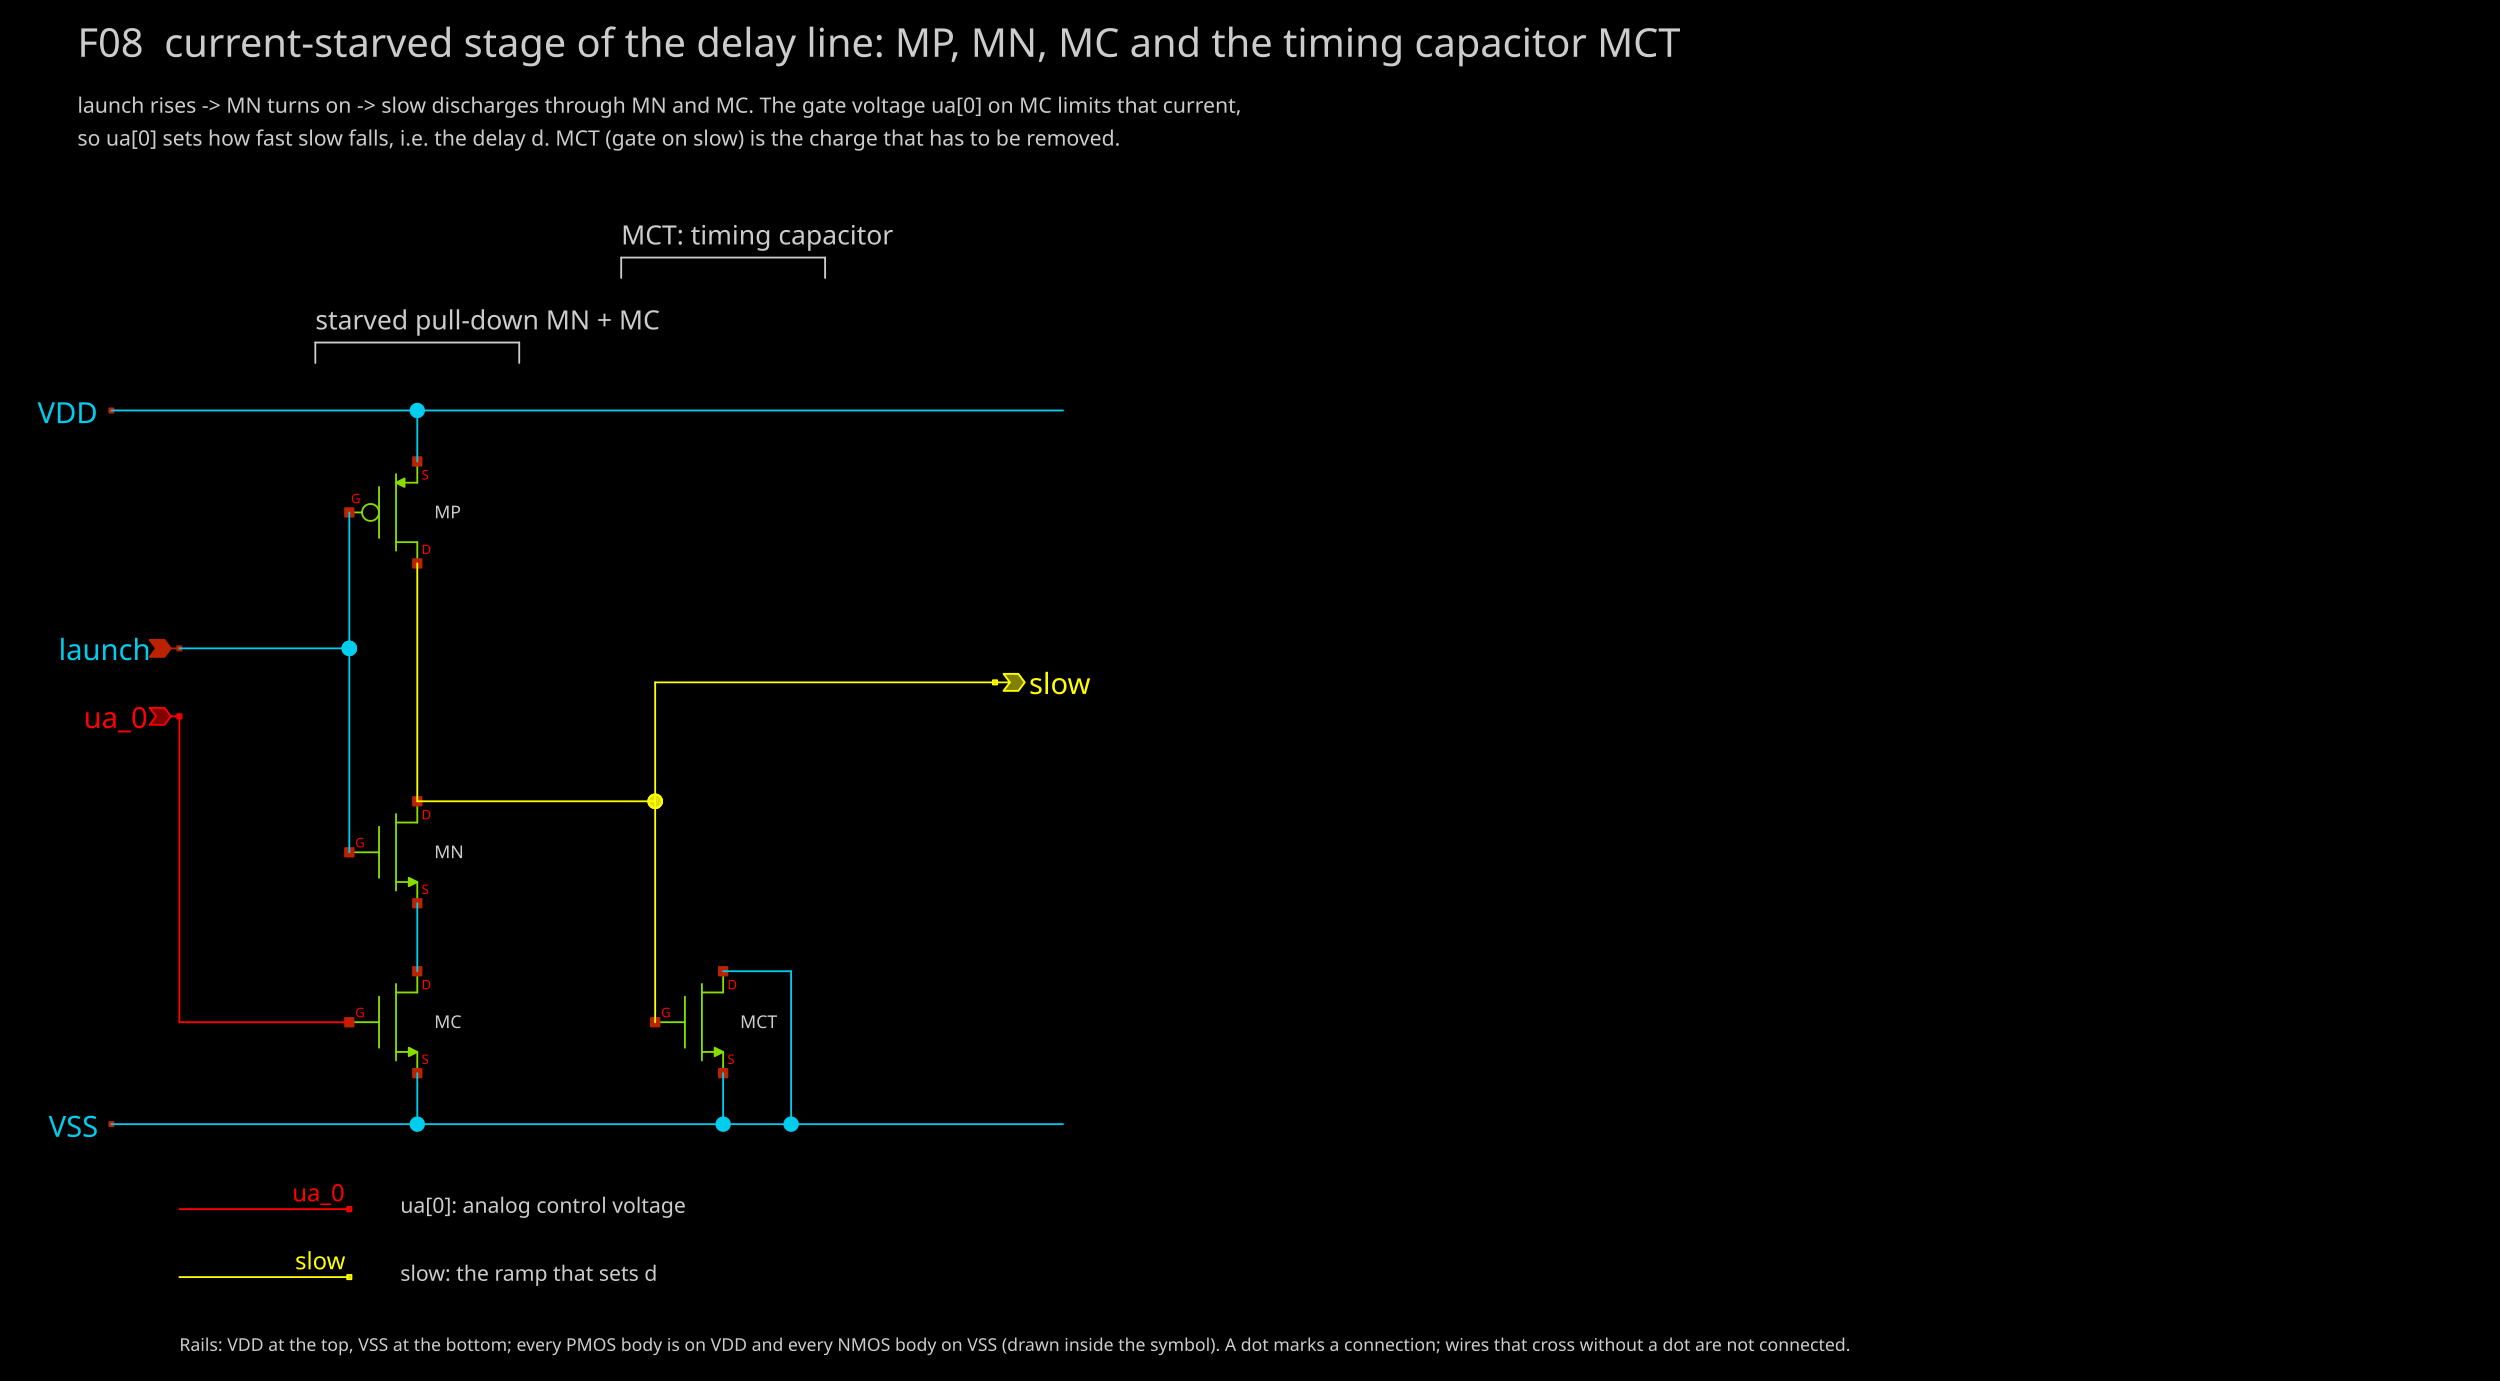
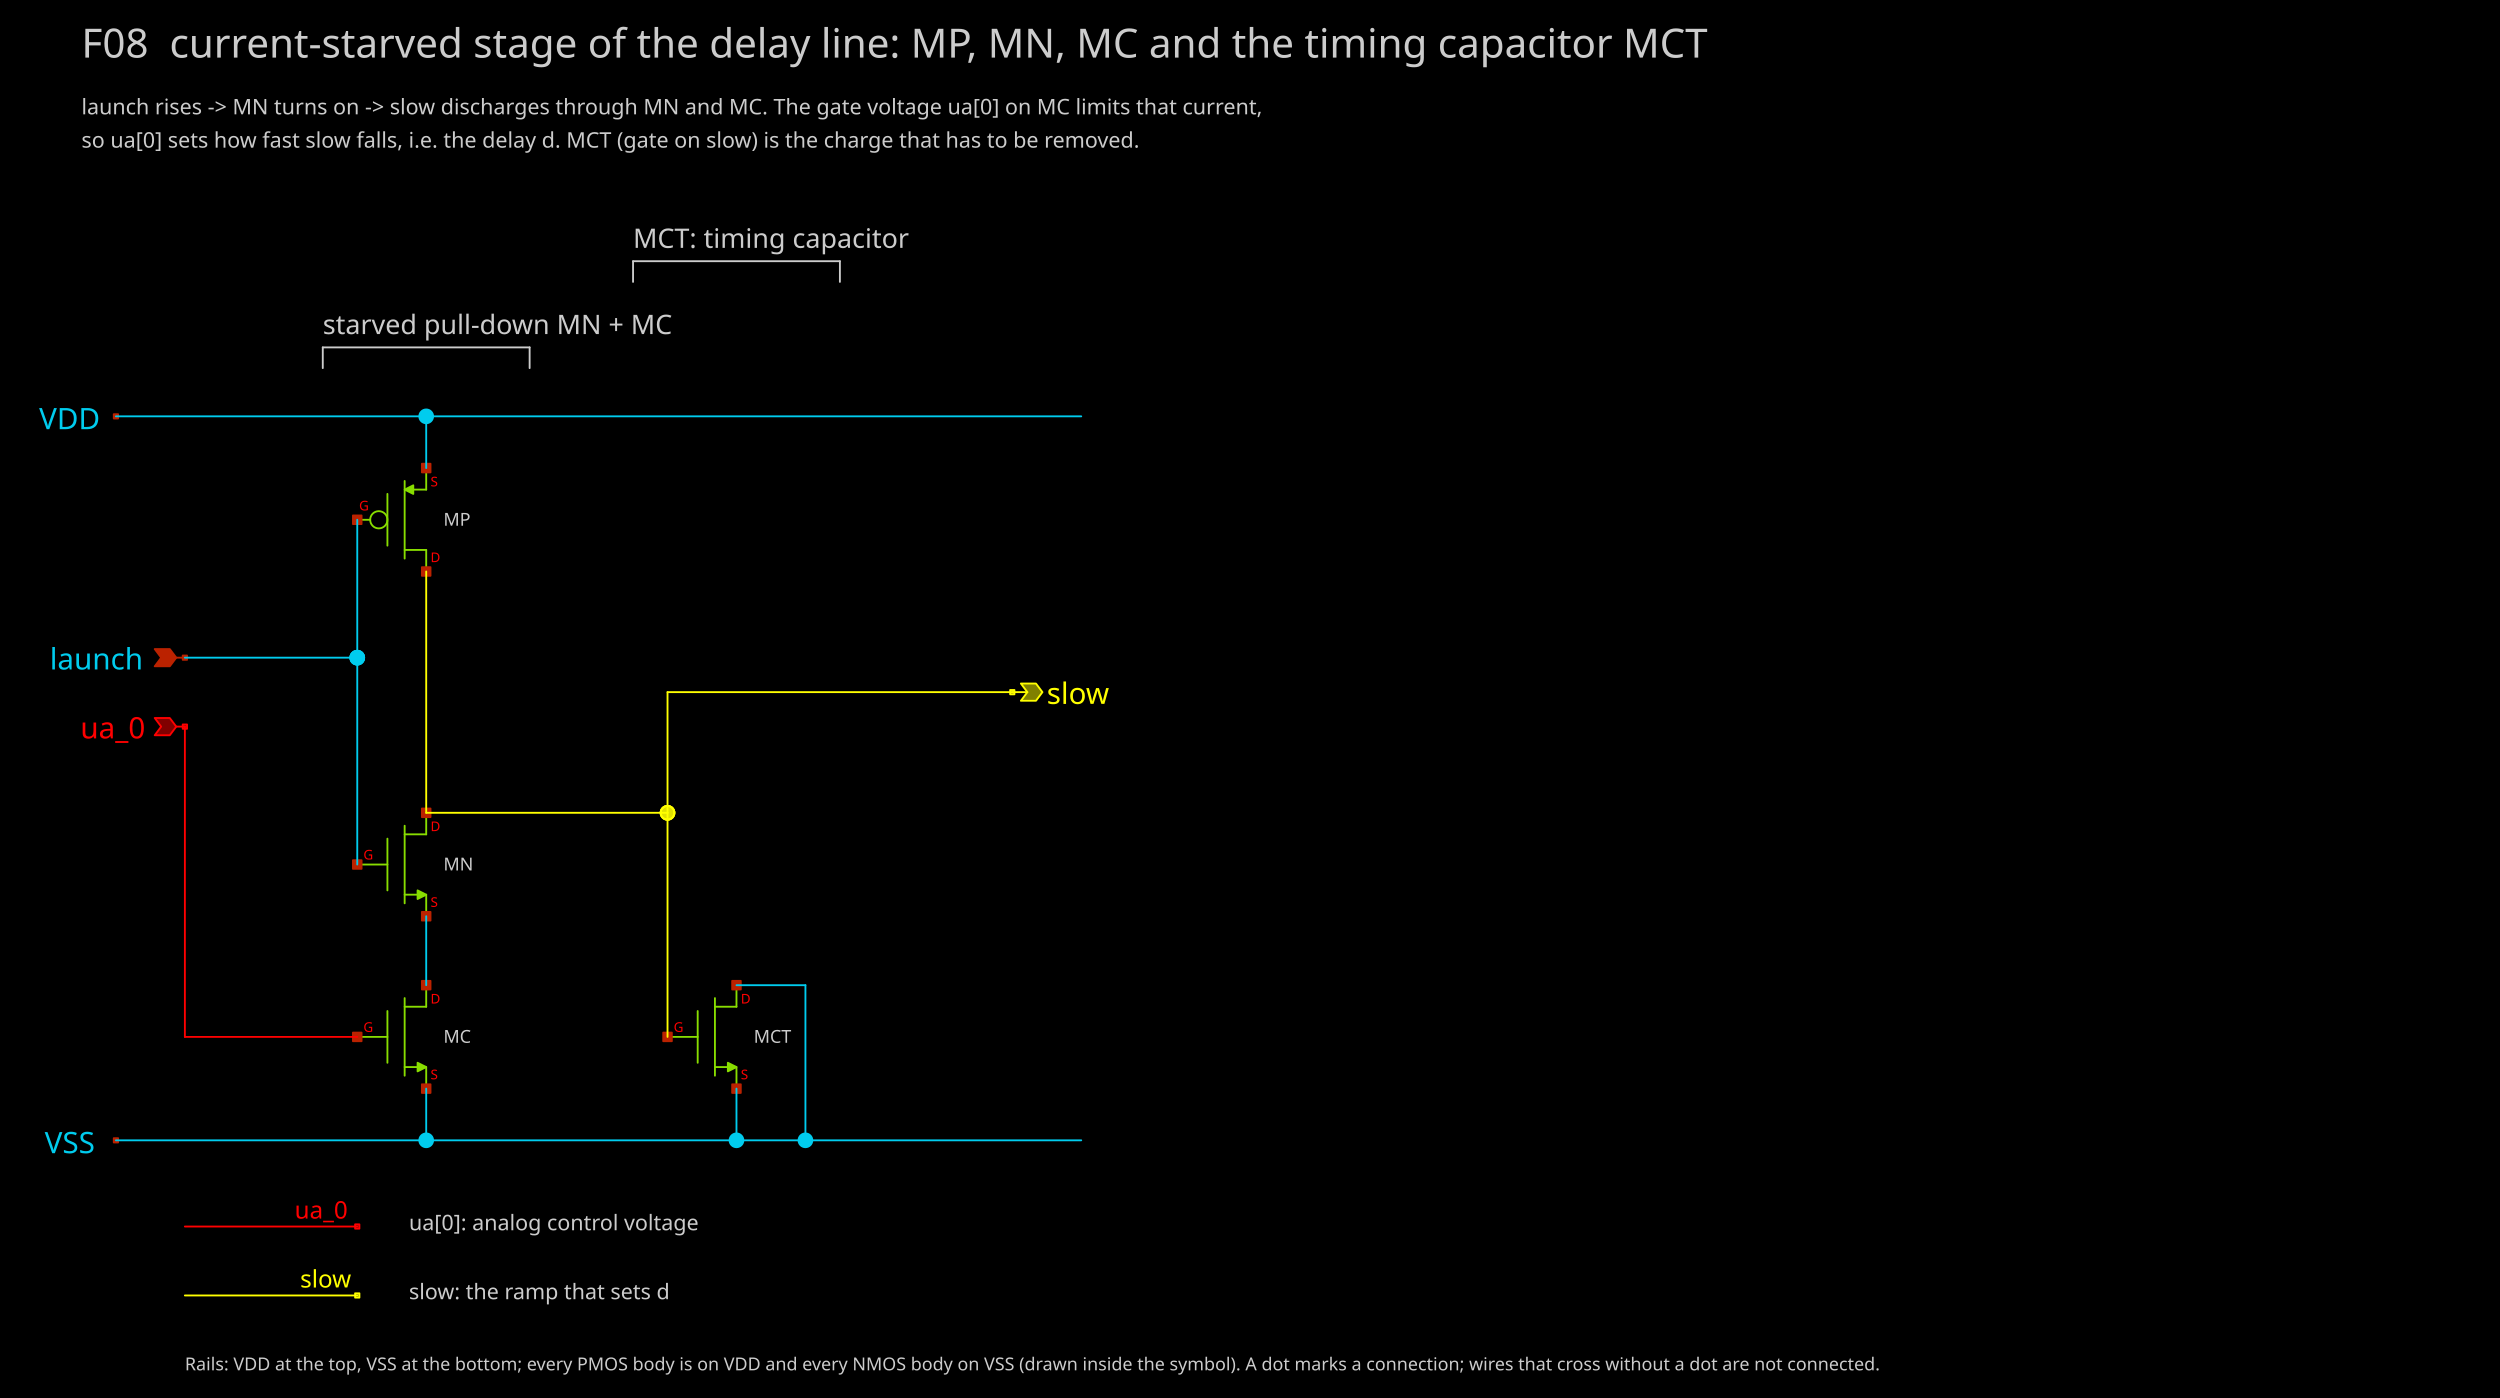
- <svg xmlns="http://www.w3.org/2000/svg" width="900" height="497" version="1.1">
+ <svg xmlns="http://www.w3.org/2000/svg" width="900" height="503" version="1.1">
  <style type="text/css">
.l0{
 fill: #000000;
  stroke: #000000;
  stroke-linecap:round;
  stroke-linejoin:round;
-   stroke-width: 0.661;
+   stroke-width: 0.67;
}
.l1{
 fill: #00ccee;
  stroke: #00ccee;
  stroke-linecap:round;
  stroke-linejoin:round;
-   stroke-width: 0.661;
+   stroke-width: 0.67;
}
.l2{
  fill: none;
  stroke: #3f3f3f;
  stroke-linecap:round;
  stroke-linejoin:round;
-   stroke-width: 0.661;
+   stroke-width: 0.67;
}
.l3{
 fill: #cccccc; fill-opacity: 0.5;
  stroke: #cccccc;
  stroke-linecap:round;
  stroke-linejoin:round;
-   stroke-width: 0.661;
+   stroke-width: 0.67;
}
.l4{
 fill: #88dd00;
  stroke: #88dd00;
  stroke-linecap:round;
  stroke-linejoin:round;
-   stroke-width: 0.661;
+   stroke-width: 0.67;
}
.l5{
 fill: #bb2200;
  stroke: #bb2200;
  stroke-linecap:round;
  stroke-linejoin:round;
-   stroke-width: 0.661;
+   stroke-width: 0.67;
}
.l6{
 fill: #00ccee; fill-opacity: 0.5;
  stroke: #00ccee;
  stroke-linecap:round;
  stroke-linejoin:round;
-   stroke-width: 0.661;
+   stroke-width: 0.67;
}
.l7{
 fill: #ff0000; fill-opacity: 0.5;
  stroke: #ff0000;
  stroke-linecap:round;
  stroke-linejoin:round;
-   stroke-width: 0.661;
+   stroke-width: 0.67;
}
.l8{
 fill: #ffff00; fill-opacity: 0.5;
  stroke: #ffff00;
  stroke-linecap:round;
  stroke-linejoin:round;
-   stroke-width: 0.661;
+   stroke-width: 0.67;
}
.l9{
 fill: #ffffff; fill-opacity: 0.5;
  stroke: #ffffff;
  stroke-linecap:round;
  stroke-linejoin:round;
-   stroke-width: 0.661;
+   stroke-width: 0.67;
}
.l10{
 fill: #ff00ff;
  stroke: #ff00ff;
  stroke-linecap:round;
  stroke-linejoin:round;
-   stroke-width: 0.661;
+   stroke-width: 0.67;
}
.l11{
 fill: #00ff00; fill-opacity: 0.5;
  stroke: #00ff00;
  stroke-linecap:round;
  stroke-linejoin:round;
-   stroke-width: 0.661;
+   stroke-width: 0.67;
}
.l12{
 fill: #0044dd; fill-opacity: 0.5;
  stroke: #0044dd;
  stroke-linecap:round;
  stroke-linejoin:round;
-   stroke-width: 0.661;
+   stroke-width: 0.67;
}
.l13{
 fill: #aaaa00; fill-opacity: 0.5;
  stroke: #aaaa00;
  stroke-linecap:round;
  stroke-linejoin:round;
-   stroke-width: 0.661;
+   stroke-width: 0.67;
}
.l14{
  fill: none;
  stroke: #aaccaa;
  stroke-linecap:round;
  stroke-linejoin:round;
-   stroke-width: 0.661;
+   stroke-width: 0.67;
}
.l15{
 fill: #ff7777; fill-opacity: 0.5;
  stroke: #ff7777;
  stroke-linecap:round;
  stroke-linejoin:round;
-   stroke-width: 0.661;
+   stroke-width: 0.67;
}
.l16{
 fill: #bfff81; fill-opacity: 0.5;
  stroke: #bfff81;
  stroke-linecap:round;
  stroke-linejoin:round;
-   stroke-width: 0.661;
+   stroke-width: 0.67;
}
.l17{
  fill: none;
  stroke: #00ffcc;
  stroke-linecap:round;
  stroke-linejoin:round;
-   stroke-width: 0.661;
+   stroke-width: 0.67;
}
.l18{
 fill: #ce0097; fill-opacity: 0.5;
  stroke: #ce0097;
  stroke-linecap:round;
  stroke-linejoin:round;
-   stroke-width: 0.661;
+   stroke-width: 0.67;
}
.l19{
  fill: none;
  stroke: #d2d46b;
  stroke-linecap:round;
  stroke-linejoin:round;
-   stroke-width: 0.661;
+   stroke-width: 0.67;
}
.l20{
  fill: none;
  stroke: #ef6158;
  stroke-linecap:round;
  stroke-linejoin:round;
-   stroke-width: 0.661;
+   stroke-width: 0.67;
}
.l21{
  fill: none;
  stroke: #fdb200;
  stroke-linecap:round;
  stroke-linejoin:round;
-   stroke-width: 0.661;
+   stroke-width: 0.67;
}
text {font-family: Sans-Serif;}
</style>
-   <rect class="l0" x="0" y="0" width="900" height="497" />
-   <text fill="#cccccc" xml:space="preserve" font-size="9.543" transform="translate(113.517, 118.577)">starved pull-down MN + MC</text>
-   <text fill="#cccccc" xml:space="preserve" font-size="9.543" transform="translate(223.628, 87.9911)">MCT: timing capacitor</text>
-   <text fill="#cccccc" xml:space="preserve" font-size="14.314" transform="translate(27.8756, 20.4525)">F08  current-starved stage of the delay line: MP, MN, MC and the timing capacitor MCT</text>
-   <text fill="#cccccc" xml:space="preserve" font-size="7.634" transform="translate(27.8756, 40.5927)">launch rises -&gt; MN turns on -&gt; slow discharges through MN and MC. The gate voltage ua[0] on MC limits that current,</text>
-   <text fill="#cccccc" xml:space="preserve" font-size="7.634" transform="translate(27.8756, 52.4143)">so ua[0] sets how fast slow falls, i.e. the delay d. MCT (gate on slow) is the charge that has to be removed.</text>
-   <text fill="#cccccc" xml:space="preserve" font-size="7.634" transform="translate(144.104, 436.616)">ua[0]: analog control voltage</text>
-   <text fill="#cccccc" xml:space="preserve" font-size="7.634" transform="translate(144.104, 461.085)">slow: the ramp that sets d</text>
-   <text fill="#cccccc" xml:space="preserve" font-size="6.362" transform="translate(64.5791, 486.33)">Rails: VDD at the top, VSS at the bottom; every PMOS body is on VDD and every NMOS body on VSS (drawn inside the symbol). A dot marks a connection; wires that cross without a dot are not connected.</text>
-   <text fill="#00ccee" xml:space="preserve" font-size="10.497" transform="translate(13.5221, 152.335)">VDD</text>
-   <text fill="#00ccee" xml:space="preserve" font-size="10.497" transform="translate(17.5221, 409.26)">VSS</text>
-   <text fill="#00ccee" xml:space="preserve" font-size="10.497" transform="translate(21.1093, 237.594)">launch</text>
-   <text fill="#ff0000" xml:space="preserve" font-size="10.497" transform="translate(30.1093, 262.064)">ua_0</text>
-   <text fill="#ffff00" xml:space="preserve" font-size="10.497" transform="translate(370.442, 249.829)">slow</text>
-   <text fill="#ff0000" xml:space="preserve" font-size="8.589" transform="translate(105.222, 432.468)">ua_0</text>
-   <text fill="#ffff00" xml:space="preserve" font-size="8.589" transform="translate(106.222, 456.937)">slow</text>
-   <path class="l3" d="M113.517 123.305L186.924 123.305" />
-   <path class="l3" d="M113.517 123.305L113.517 130.646" />
-   <path class="l3" d="M186.924 123.305L186.924 130.646" />
-   <path class="l3" d="M223.628 92.719L297.035 92.719" />
-   <path class="l3" d="M223.628 92.719L223.628 100.059" />
-   <path class="l3" d="M297.035 92.719L297.035 100.059" />
-   <text fill="#ff0000" xml:space="preserve" font-size="4.771" transform="translate(151.75, 199.515)">D</text>
-   <text fill="#ff0000" xml:space="preserve" font-size="4.771" transform="translate(151.75, 172.632)">S</text>
-   <text fill="#ff0000" xml:space="preserve" font-size="4.771" transform="translate(126.34, 181.163)">G</text>
-   <text fill="#cccccc" xml:space="preserve" font-size="6.362" transform="translate(156.338, 186.584)">MP</text>
-   <text fill="#ff0000" xml:space="preserve" font-size="4.771" transform="translate(151.75, 321.86)">S</text>
-   <text fill="#ff0000" xml:space="preserve" font-size="4.771" transform="translate(151.75, 294.977)">D</text>
-   <text fill="#ff0000" xml:space="preserve" font-size="4.771" transform="translate(127.869, 305.038)">G</text>
-   <text fill="#cccccc" xml:space="preserve" font-size="6.362" transform="translate(156.338, 308.929)">MN</text>
-   <text fill="#ff0000" xml:space="preserve" font-size="4.771" transform="translate(151.75, 383.033)">S</text>
-   <text fill="#ff0000" xml:space="preserve" font-size="4.771" transform="translate(151.75, 356.15)">D</text>
-   <text fill="#ff0000" xml:space="preserve" font-size="4.771" transform="translate(127.869, 366.211)">G</text>
-   <text fill="#cccccc" xml:space="preserve" font-size="6.362" transform="translate(156.338, 370.102)">MC</text>
-   <text fill="#ff0000" xml:space="preserve" font-size="4.771" transform="translate(261.861, 383.033)">S</text>
-   <text fill="#ff0000" xml:space="preserve" font-size="4.771" transform="translate(261.861, 356.15)">D</text>
-   <text fill="#ff0000" xml:space="preserve" font-size="4.771" transform="translate(237.98, 366.211)">G</text>
-   <text fill="#cccccc" xml:space="preserve" font-size="6.362" transform="translate(266.449, 370.102)">MCT</text>
-   <path class="l4" d="M142.574 170.714L142.574 198.241" />
-   <path class="l4" d="M150.221 166.126L150.221 173.772" />
-   <path class="l4" d="M150.221 195.183L150.221 202.829" />
-   <path class="l4" d="M136.457 175.302L136.457 193.653" />
-   <path class="l4" d="M142.574 195.183L150.221 195.183" />
-   <path class="l4" d="M145.633 173.772L150.221 173.772" />
-   <path class="l4" d="M125.752 184.478L130.34 184.478" />
-   <path class="l4" d="M145.633 172.243L142.574 173.772L145.633 175.302L145.633 172.243" />
-   <circle class="l4" cx="133.398" cy="184.478" r="3.059" style="fill:none;" />
-   <path class="l4" d="M142.574 293.059L142.574 320.587" />
-   <path class="l4" d="M125.752 306.823L136.457 306.823" />
-   <path class="l4" d="M150.221 288.471L150.221 296.118" />
-   <path class="l4" d="M150.221 317.528L150.221 325.175" />
-   <path class="l4" d="M136.457 297.647L136.457 315.999" />
-   <path class="l4" d="M142.574 296.118L150.221 296.118" />
-   <path class="l4" d="M142.574 317.528L147.162 317.528" />
-   <path class="l4" d="M147.162 315.999L150.221 317.528L147.162 319.057L147.162 315.999" />
-   <path class="l4" d="M142.574 354.232L142.574 381.759" />
-   <path class="l4" d="M125.752 367.995L136.457 367.995" />
-   <path class="l4" d="M150.221 349.644L150.221 357.29" />
-   <path class="l4" d="M150.221 378.701L150.221 386.347" />
-   <path class="l4" d="M136.457 358.819L136.457 377.171" />
-   <path class="l4" d="M142.574 357.29L150.221 357.29" />
-   <path class="l4" d="M142.574 378.701L147.162 378.701" />
-   <path class="l4" d="M147.162 377.171L150.221 378.701L147.162 380.23L147.162 377.171" />
-   <path class="l4" d="M252.685 354.232L252.685 381.759" />
-   <path class="l4" d="M235.862 367.995L246.568 367.995" />
-   <path class="l4" d="M260.331 349.644L260.331 357.29" />
-   <path class="l4" d="M260.331 378.701L260.331 386.347" />
-   <path class="l4" d="M246.568 358.819L246.568 377.171" />
-   <path class="l4" d="M252.685 357.29L260.331 357.29" />
-   <path class="l4" d="M252.685 378.701L257.273 378.701" />
-   <path class="l4" d="M257.273 377.171L260.331 378.701L257.273 380.23L257.273 377.171" />
-   <path class="l5" d="M148.691 201.3L151.75 201.3L151.75 204.359L148.691 204.359L148.691 201.3z" />
-   <path class="l5" d="M124.222 182.948L127.281 182.948L127.281 186.007L124.222 186.007L124.222 182.948z" />
-   <path class="l5" d="M148.691 164.596L151.75 164.596L151.75 167.655L148.691 167.655L148.691 164.596z" />
-   <path class="l5" d="M148.691 286.942L151.75 286.942L151.75 290L148.691 290L148.691 286.942z" />
-   <path class="l5" d="M124.222 305.293L127.281 305.293L127.281 308.352L124.222 308.352L124.222 305.293z" />
-   <path class="l5" d="M148.691 323.645L151.75 323.645L151.75 326.704L148.691 326.704L148.691 323.645z" />
-   <path class="l5" d="M148.691 348.114L151.75 348.114L151.75 351.173L148.691 351.173L148.691 348.114z" />
-   <path class="l5" d="M124.222 366.466L127.281 366.466L127.281 369.525L124.222 369.525L124.222 366.466z" />
-   <path class="l5" d="M148.691 384.818L151.75 384.818L151.75 387.876L148.691 387.876L148.691 384.818z" />
-   <path class="l5" d="M258.802 348.114L261.861 348.114L261.861 351.173L258.802 351.173L258.802 348.114z" />
-   <path class="l5" d="M234.333 366.466L237.392 366.466L237.392 369.525L234.333 369.525L234.333 366.466z" />
-   <path class="l5" d="M258.802 384.818L261.861 384.818L261.861 387.876L258.802 387.876L258.802 384.818z" />
-   <path class="l5" d="M39.345 147.009L40.875 147.009L40.875 148.539L39.345 148.539L39.345 147.009z" />
-   <path class="l5" d="M39.345 403.934L40.875 403.934L40.875 405.464L39.345 405.464L39.345 403.934z" />
-   <path class="l5" d="M61.52 233.416L64.579 233.416" />
-   <path class="l5" d="M61.52 233.416L59.227 230.357L53.874 230.357L56.168 233.416L53.874 236.474L59.227 236.474L61.52 233.416" />
-   <path class="l5" d="M63.815 232.651L65.344 232.651L65.344 234.18L63.815 234.18L63.815 232.651z" />
-   <path class="l7" d="M61.52 257.885L64.579 257.885" />
-   <path class="l7" d="M61.52 257.885L59.227 254.826L53.874 254.826L56.168 257.885L53.874 260.943L59.227 260.943L61.52 257.885" />
-   <path class="l7" d="M63.815 257.12L65.344 257.12L65.344 258.649L63.815 258.649L63.815 257.12z" />
-   <path class="l8" d="M358.208 245.65L363.56 245.65" />
-   <path class="l8" d="M368.913 245.65L366.619 242.592L361.266 242.592L363.56 245.65L361.266 248.709L366.619 248.709L368.913 245.65" />
-   <path class="l8" d="M357.443 244.885L358.972 244.885L358.972 246.415L357.443 246.415L357.443 244.885z" />
-   <path class="l7" d="M124.987 434.521L126.516 434.521L126.516 436.05L124.987 436.05L124.987 434.521z" />
-   <path class="l8" d="M124.987 458.99L126.516 458.99L126.516 460.519L124.987 460.519L124.987 458.99z" />
-   <path class="l1" d="M40.11 147.774L382.677 147.774" />
-   <path class="l1" d="M40.11 404.699L382.677 404.699" />
-   <path class="l1" d="M150.221 147.774L150.221 166.126" />
-   <path class="l1" d="M150.221 386.347L150.221 404.699" />
-   <path class="l1" d="M260.331 386.347L260.331 404.699" />
-   <path class="l8" d="M150.221 202.829L150.221 288.471" />
-   <path class="l8" d="M150.221 288.471L235.862 288.471" />
-   <path class="l8" d="M235.862 245.65L235.862 288.471" />
-   <path class="l8" d="M235.862 288.471L235.862 367.995" />
-   <path class="l8" d="M235.862 245.65L358.208 245.65" />
-   <path class="l1" d="M125.752 184.478L125.752 233.416" />
-   <path class="l1" d="M125.752 233.416L125.752 306.823" />
-   <path class="l1" d="M64.579 233.416L125.752 233.416" />
-   <path class="l7" d="M64.579 367.995L125.752 367.995" />
-   <path class="l7" d="M64.579 257.885L64.579 367.995" />
-   <path class="l1" d="M284.801 349.644L284.801 404.699" />
-   <path class="l1" d="M260.331 349.644L284.801 349.644" />
-   <path class="l1" d="M150.221 325.175L150.221 349.644" />
-   <path class="l7" d="M64.579 435.285L125.752 435.285" />
-   <path class="l8" d="M64.579 459.754L125.752 459.754" />
-   <circle class="l1" cx="125.752" cy="233.416" r="2.447" />
-   <circle class="l1" cx="125.752" cy="233.416" r="2.447" />
-   <circle class="l1" cx="125.752" cy="233.416" r="2.447" />
-   <circle class="l1" cx="284.801" cy="404.699" r="2.447" />
-   <circle class="l8" cx="235.862" cy="288.471" r="2.447" />
-   <circle class="l8" cx="235.862" cy="288.471" r="2.447" />
-   <circle class="l8" cx="235.862" cy="288.471" r="2.447" />
-   <circle class="l1" cx="260.331" cy="404.699" r="2.447" />
-   <circle class="l1" cx="150.221" cy="404.699" r="2.447" />
-   <circle class="l1" cx="150.221" cy="147.774" r="2.447" />
+   <rect class="l0" x="0" y="0" width="900" height="503" />
+   <text fill="#cccccc" xml:space="preserve" font-size="9.681" transform="translate(116.2, 120.269)">starved pull-down MN + MC</text>
+   <text fill="#cccccc" xml:space="preserve" font-size="9.681" transform="translate(227.899, 89.2422)">MCT: timing capacitor</text>
+   <text fill="#cccccc" xml:space="preserve" font-size="14.521" transform="translate(29.3239, 20.7299)">F08  current-starved stage of the delay line: MP, MN, MC and the timing capacitor MCT</text>
+   <text fill="#cccccc" xml:space="preserve" font-size="7.744" transform="translate(29.3239, 41.1605)">launch rises -&gt; MN turns on -&gt; slow discharges through MN and MC. The gate voltage ua[0] on MC limits that current,</text>
+   <text fill="#cccccc" xml:space="preserve" font-size="7.744" transform="translate(29.3239, 53.1525)">so ua[0] sets how fast slow falls, i.e. the delay d. MCT (gate on slow) is the charge that has to be removed.</text>
+   <text fill="#cccccc" xml:space="preserve" font-size="7.744" transform="translate(147.228, 442.893)">ua[0]: analog control voltage</text>
+   <text fill="#cccccc" xml:space="preserve" font-size="7.744" transform="translate(147.228, 467.715)">slow: the ramp that sets d</text>
+   <text fill="#cccccc" xml:space="preserve" font-size="6.454" transform="translate(66.5567, 493.324)">Rails: VDD at the top, VSS at the bottom; every PMOS body is on VDD and every NMOS body on VSS (drawn inside the symbol). A dot marks a connection; wires that cross without a dot are not connected.</text>
+   <text fill="#00ccee" xml:space="preserve" font-size="10.649" transform="translate(14.0807, 154.514)">VDD</text>
+   <text fill="#00ccee" xml:space="preserve" font-size="10.649" transform="translate(16.0807, 415.143)">VSS</text>
+   <text fill="#00ccee" xml:space="preserve" font-size="10.649" transform="translate(17.9214, 241.003)">launch</text>
+   <text fill="#ff0000" xml:space="preserve" font-size="10.649" transform="translate(28.9214, 265.824)">ua_0</text>
+   <text fill="#ffff00" xml:space="preserve" font-size="10.649" transform="translate(376.83, 253.413)">slow</text>
+   <text fill="#ff0000" xml:space="preserve" font-size="8.712" transform="translate(106.06, 438.686)">ua_0</text>
+   <text fill="#ffff00" xml:space="preserve" font-size="8.712" transform="translate(108.06, 463.507)">slow</text>
+   <path class="l3" d="M116.2 125.065L190.666 125.065" />
+   <path class="l3" d="M116.2 125.065L116.2 132.512" />
+   <path class="l3" d="M190.666 125.065L190.666 132.512" />
+   <path class="l3" d="M227.899 94.038L302.364 94.038" />
+   <path class="l3" d="M227.899 94.038L227.899 101.484" />
+   <path class="l3" d="M302.364 94.038L302.364 101.484" />
+   <text fill="#ff0000" xml:space="preserve" font-size="4.84" transform="translate(154.984, 202.374)">D</text>
+   <text fill="#ff0000" xml:space="preserve" font-size="4.84" transform="translate(154.984, 175.103)">S</text>
+   <text fill="#ff0000" xml:space="preserve" font-size="4.84" transform="translate(129.265, 183.758)">G</text>
+   <text fill="#cccccc" xml:space="preserve" font-size="6.454" transform="translate(159.639, 189.256)">MP</text>
+   <text fill="#ff0000" xml:space="preserve" font-size="4.84" transform="translate(154.984, 326.483)">S</text>
+   <text fill="#ff0000" xml:space="preserve" font-size="4.84" transform="translate(154.984, 299.213)">D</text>
+   <text fill="#ff0000" xml:space="preserve" font-size="4.84" transform="translate(130.817, 309.418)">G</text>
+   <text fill="#cccccc" xml:space="preserve" font-size="6.454" transform="translate(159.639, 313.366)">MN</text>
+   <text fill="#ff0000" xml:space="preserve" font-size="4.84" transform="translate(154.984, 388.538)">S</text>
+   <text fill="#ff0000" xml:space="preserve" font-size="4.84" transform="translate(154.984, 361.267)">D</text>
+   <text fill="#ff0000" xml:space="preserve" font-size="4.84" transform="translate(130.817, 371.473)">G</text>
+   <text fill="#cccccc" xml:space="preserve" font-size="6.454" transform="translate(159.639, 375.42)">MC</text>
+   <text fill="#ff0000" xml:space="preserve" font-size="4.84" transform="translate(266.683, 388.538)">S</text>
+   <text fill="#ff0000" xml:space="preserve" font-size="4.84" transform="translate(266.683, 361.267)">D</text>
+   <text fill="#ff0000" xml:space="preserve" font-size="4.84" transform="translate(242.515, 371.473)">G</text>
+   <text fill="#cccccc" xml:space="preserve" font-size="6.454" transform="translate(271.337, 375.42)">MCT</text>
+   <path class="l4" d="M145.676 173.157L145.676 201.082" />
+   <path class="l4" d="M153.433 168.503L153.433 176.26" />
+   <path class="l4" d="M153.433 197.979L153.433 205.736" />
+   <path class="l4" d="M139.471 177.812L139.471 196.428" />
+   <path class="l4" d="M145.676 197.979L153.433 197.979" />
+   <path class="l4" d="M148.779 176.26L153.433 176.26" />
+   <path class="l4" d="M128.611 187.12L133.265 187.12" />
+   <path class="l4" d="M148.779 174.709L145.676 176.26L148.779 177.812L148.779 174.709" />
+   <circle class="l4" cx="136.368" cy="187.12" r="3.103" style="fill:none;" />
+   <path class="l4" d="M145.676 297.267L145.676 325.191" />
+   <path class="l4" d="M128.611 311.229L139.471 311.229" />
+   <path class="l4" d="M153.433 292.613L153.433 300.369" />
+   <path class="l4" d="M153.433 322.088L153.433 329.845" />
+   <path class="l4" d="M139.471 301.921L139.471 320.537" />
+   <path class="l4" d="M145.676 300.369L153.433 300.369" />
+   <path class="l4" d="M145.676 322.088L150.33 322.088" />
+   <path class="l4" d="M150.33 320.537L153.433 322.088L150.33 323.64L150.33 320.537" />
+   <path class="l4" d="M145.676 359.321L145.676 387.246" />
+   <path class="l4" d="M128.611 373.284L139.471 373.284" />
+   <path class="l4" d="M153.433 354.667L153.433 362.424" />
+   <path class="l4" d="M153.433 384.143L153.433 391.9" />
+   <path class="l4" d="M139.471 363.975L139.471 382.592" />
+   <path class="l4" d="M145.676 362.424L153.433 362.424" />
+   <path class="l4" d="M145.676 384.143L150.33 384.143" />
+   <path class="l4" d="M150.33 382.592L153.433 384.143L150.33 385.694L150.33 382.592" />
+   <path class="l4" d="M257.374 359.321L257.374 387.246" />
+   <path class="l4" d="M240.309 373.284L251.169 373.284" />
+   <path class="l4" d="M265.131 354.667L265.131 362.424" />
+   <path class="l4" d="M265.131 384.143L265.131 391.9" />
+   <path class="l4" d="M251.169 363.975L251.169 382.592" />
+   <path class="l4" d="M257.374 362.424L265.131 362.424" />
+   <path class="l4" d="M257.374 384.143L262.029 384.143" />
+   <path class="l4" d="M262.029 382.592L265.131 384.143L262.029 385.694L262.029 382.592" />
+   <path class="l5" d="M151.882 204.185L154.984 204.185L154.984 207.288L151.882 207.288L151.882 204.185z" />
+   <path class="l5" d="M127.06 185.568L130.163 185.568L130.163 188.671L127.06 188.671L127.06 185.568z" />
+   <path class="l5" d="M151.882 166.952L154.984 166.952L154.984 170.055L151.882 170.055L151.882 166.952z" />
+   <path class="l5" d="M151.882 291.061L154.984 291.061L154.984 294.164L151.882 294.164L151.882 291.061z" />
+   <path class="l5" d="M127.06 309.678L130.163 309.678L130.163 312.78L127.06 312.78L127.06 309.678z" />
+   <path class="l5" d="M151.882 328.294L154.984 328.294L154.984 331.397L151.882 331.397L151.882 328.294z" />
+   <path class="l5" d="M151.882 353.116L154.984 353.116L154.984 356.218L151.882 356.218L151.882 353.116z" />
+   <path class="l5" d="M127.06 371.732L130.163 371.732L130.163 374.835L127.06 374.835L127.06 371.732z" />
+   <path class="l5" d="M151.882 390.349L154.984 390.349L154.984 393.451L151.882 393.451L151.882 390.349z" />
+   <path class="l5" d="M263.58 353.116L266.683 353.116L266.683 356.218L263.58 356.218L263.58 353.116z" />
+   <path class="l5" d="M238.758 371.732L241.861 371.732L241.861 374.835L238.758 374.835L238.758 371.732z" />
+   <path class="l5" d="M263.58 390.349L266.683 390.349L266.683 393.451L263.58 393.451L263.58 390.349z" />
+   <path class="l5" d="M40.959 149.111L42.511 149.111L42.511 150.663L40.959 150.663L40.959 149.111z" />
+   <path class="l5" d="M40.959 409.741L42.511 409.741L42.511 411.292L40.959 411.292L40.959 409.741z" />
+   <path class="l5" d="M63.454 236.763L66.557 236.763" />
+   <path class="l5" d="M63.454 236.763L61.127 233.661L55.697 233.661L58.024 236.763L55.697 239.866L61.127 239.866L63.454 236.763" />
+   <path class="l5" d="M65.781 235.988L67.332 235.988L67.332 237.539L65.781 237.539L65.781 235.988z" />
+   <path class="l7" d="M63.454 261.585L66.557 261.585" />
+   <path class="l7" d="M63.454 261.585L61.127 258.483L55.697 258.483L58.024 261.585L55.697 264.688L61.127 264.688L63.454 261.585" />
+   <path class="l7" d="M65.781 260.81L67.332 260.81L67.332 262.361L65.781 262.361L65.781 260.81z" />
+   <path class="l8" d="M364.419 249.174L369.848 249.174" />
+   <path class="l8" d="M375.278 249.174L372.951 246.072L367.521 246.072L369.848 249.174L367.521 252.277L372.951 252.277L375.278 249.174" />
+   <path class="l8" d="M363.643 248.399L365.194 248.399L365.194 249.95L363.643 249.95L363.643 248.399z" />
+   <path class="l7" d="M127.836 440.768L129.387 440.768L129.387 442.319L127.836 442.319L127.836 440.768z" />
+   <path class="l8" d="M127.836 465.59L129.387 465.59L129.387 467.141L127.836 467.141L127.836 465.59z" />
+   <path class="l1" d="M41.735 149.887L389.24 149.887" />
+   <path class="l1" d="M41.735 410.516L389.24 410.516" />
+   <path class="l1" d="M153.433 149.887L153.433 168.503" />
+   <path class="l1" d="M153.433 391.9L153.433 410.516" />
+   <path class="l1" d="M265.131 391.9L265.131 410.516" />
+   <path class="l8" d="M153.433 205.736L153.433 292.613" />
+   <path class="l8" d="M153.433 292.613L240.309 292.613" />
+   <path class="l8" d="M240.309 249.174L240.309 292.613" />
+   <path class="l8" d="M240.309 292.613L240.309 373.284" />
+   <path class="l8" d="M240.309 249.174L364.419 249.174" />
+   <path class="l1" d="M128.611 187.12L128.611 236.763" />
+   <path class="l1" d="M128.611 236.763L128.611 311.229" />
+   <path class="l1" d="M66.557 236.763L128.611 236.763" />
+   <path class="l7" d="M66.557 373.284L128.611 373.284" />
+   <path class="l7" d="M66.557 261.585L66.557 373.284" />
+   <path class="l1" d="M289.953 354.667L289.953 410.516" />
+   <path class="l1" d="M265.131 354.667L289.953 354.667" />
+   <path class="l1" d="M153.433 329.845L153.433 354.667" />
+   <path class="l7" d="M66.557 441.544L128.611 441.544" />
+   <path class="l8" d="M66.557 466.365L128.611 466.365" />
+   <circle class="l1" cx="128.611" cy="236.763" r="2.482" />
+   <circle class="l1" cx="128.611" cy="236.763" r="2.482" />
+   <circle class="l1" cx="128.611" cy="236.763" r="2.482" />
+   <circle class="l1" cx="289.953" cy="410.516" r="2.482" />
+   <circle class="l8" cx="240.309" cy="292.613" r="2.482" />
+   <circle class="l8" cx="240.309" cy="292.613" r="2.482" />
+   <circle class="l8" cx="240.309" cy="292.613" r="2.482" />
+   <circle class="l1" cx="265.131" cy="410.516" r="2.482" />
+   <circle class="l1" cx="153.433" cy="410.516" r="2.482" />
+   <circle class="l1" cx="153.433" cy="149.887" r="2.482" />
</svg>
